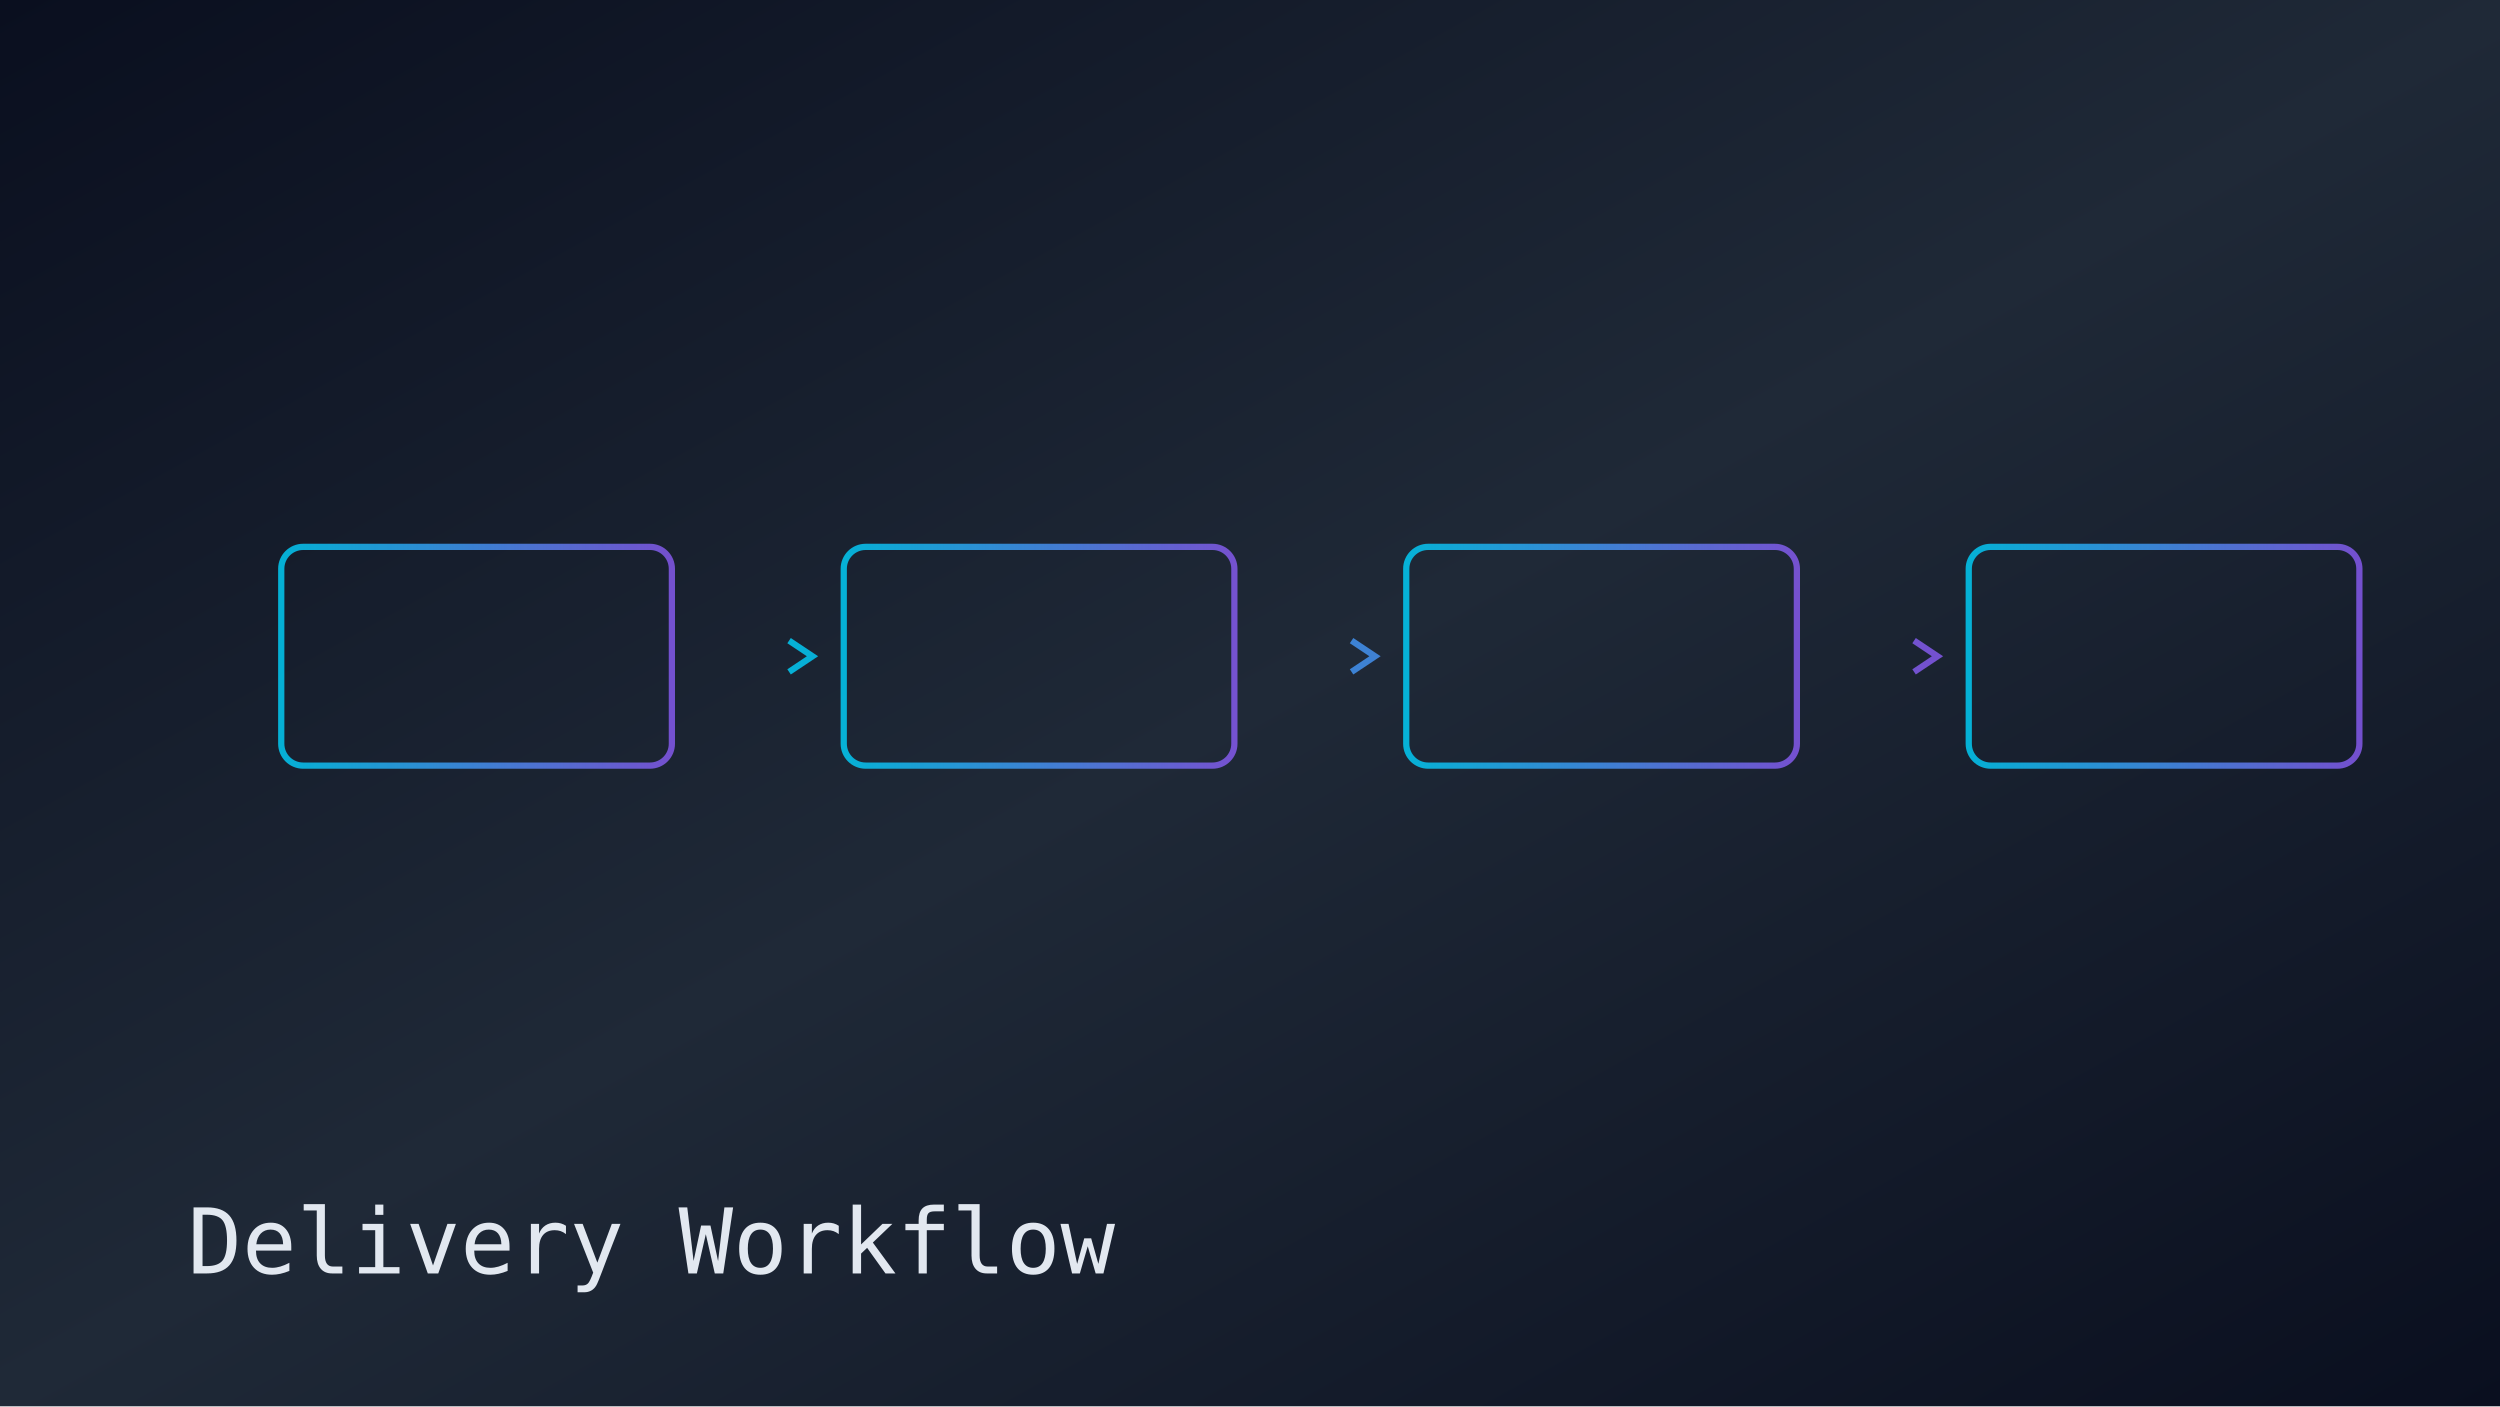
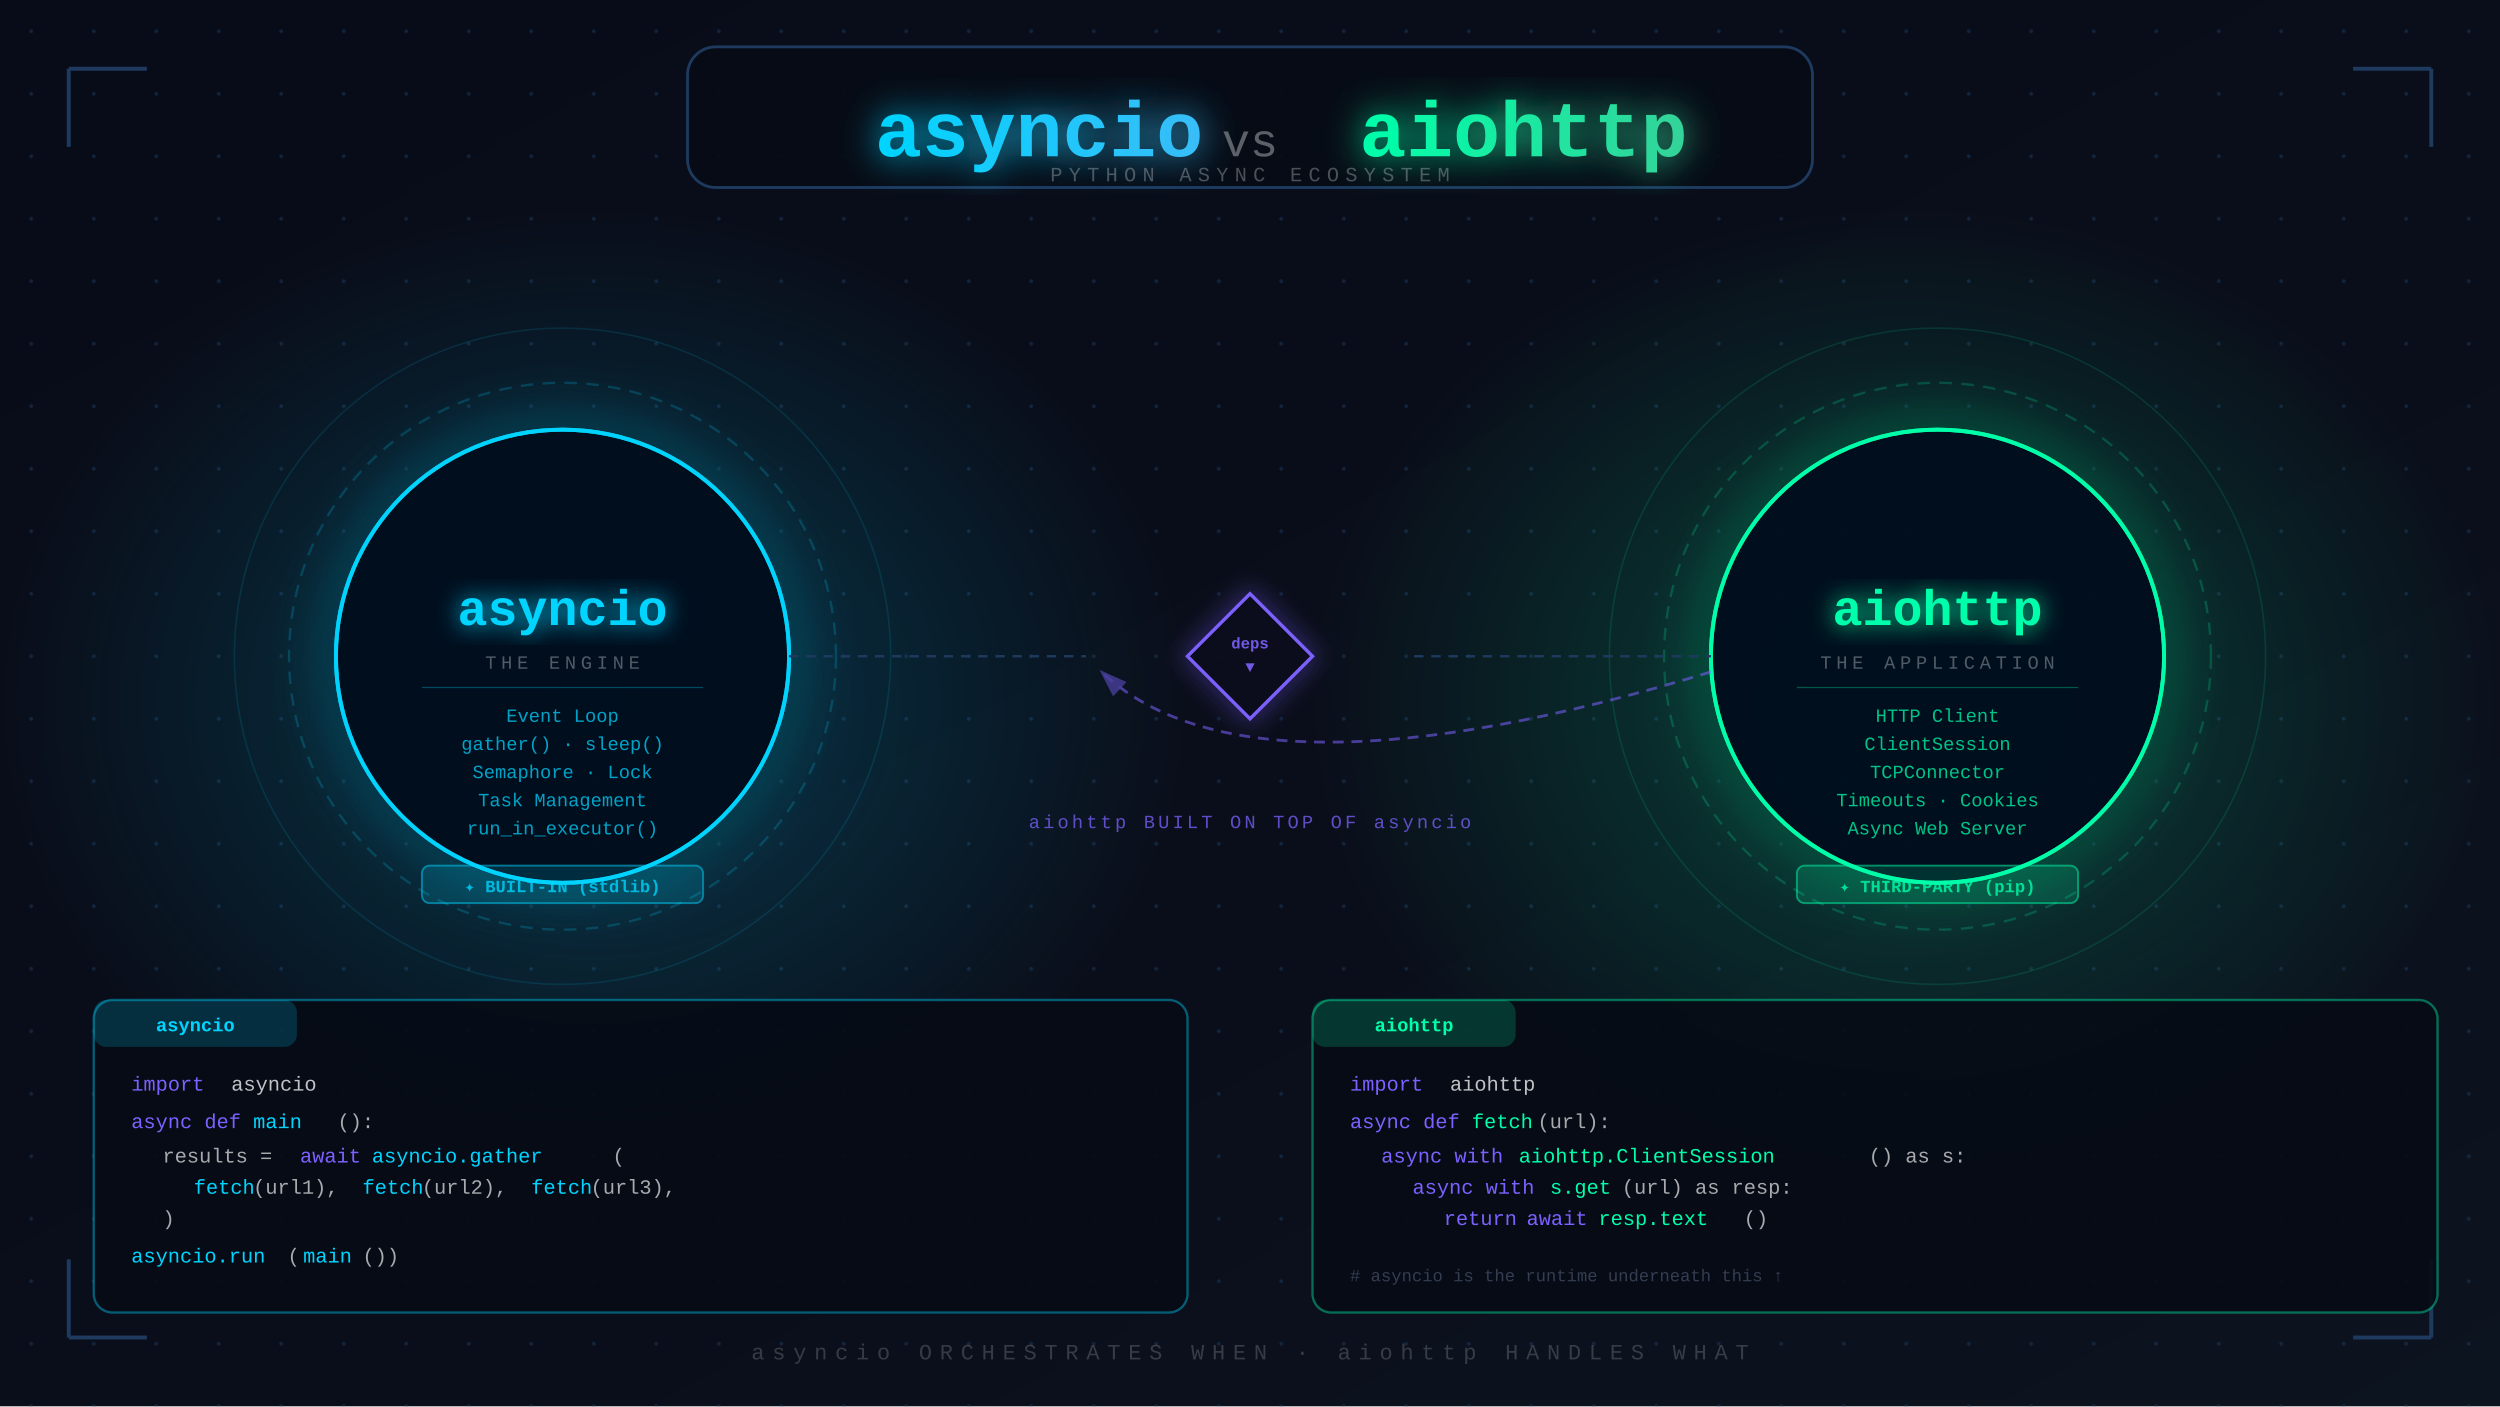
- <svg xmlns="http://www.w3.org/2000/svg" width="1600" height="900" viewBox="0 0 1600 900" role="img" aria-label="Workflow note section image">
+ <svg xmlns="http://www.w3.org/2000/svg" viewBox="0 0 1600 900" width="1600" height="900">
  <defs>
-     <linearGradient id="bg3" x1="0%" y1="0%" x2="100%" y2="100%">
-       <stop offset="0%" stop-color="#0a0f1f" />
-       <stop offset="50%" stop-color="#1f2937" />
-       <stop offset="100%" stop-color="#0a0f1f" />
+     <linearGradient id="bg" x1="0%" y1="0%" x2="100%" y2="100%">
+       <stop offset="0%" style="stop-color:#080c18" />
+       <stop offset="60%" style="stop-color:#0a0e1a" />
+       <stop offset="100%" style="stop-color:#0c1420" />
    </linearGradient>
-     <linearGradient id="arrow3" x1="0%" y1="0%" x2="100%" y2="0%">
-       <stop offset="0%" stop-color="#00d4ff" />
-       <stop offset="100%" stop-color="#8b5cf6" />
+     <radialGradient id="asyncioGlow" cx="50%" cy="50%" r="50%">
+       <stop offset="0%" style="stop-color:#00d4ff;stop-opacity:0.22" />
+       <stop offset="100%" style="stop-color:#00d4ff;stop-opacity:0" />
+     </radialGradient>
+     <radialGradient id="aiohttpGlow" cx="50%" cy="50%" r="50%">
+       <stop offset="0%" style="stop-color:#00ffaa;stop-opacity:0.22" />
+       <stop offset="100%" style="stop-color:#00ffaa;stop-opacity:0" />
+     </radialGradient>
+     <linearGradient id="titleCyan" x1="0%" y1="0%" x2="100%" y2="0%">
+       <stop offset="0%" style="stop-color:#00d4ff" />
+       <stop offset="100%" style="stop-color:#38bdf8" />
    </linearGradient>
+     <linearGradient id="titleGreen" x1="0%" y1="0%" x2="100%" y2="0%">
+       <stop offset="0%" style="stop-color:#00ffaa" />
+       <stop offset="100%" style="stop-color:#34d399" />
+     </linearGradient>
+     <pattern id="dots" width="40" height="40" patternUnits="userSpaceOnUse">
+       <circle cx="20" cy="20" r="1.2" fill="#1e3a5f" opacity="0.5" />
+     </pattern>
+     <filter id="fgCyan" x="-40%" y="-40%" width="180%" height="180%">
+       <feGaussianBlur stdDeviation="18" result="blur" />
+       <feMerge>
+         <feMergeNode in="blur" />
+         <feMergeNode in="SourceGraphic" />
+       </feMerge>
+     </filter>
+     <filter id="fgGreen" x="-40%" y="-40%" width="180%" height="180%">
+       <feGaussianBlur stdDeviation="18" result="blur" />
+       <feMerge>
+         <feMergeNode in="blur" />
+         <feMergeNode in="SourceGraphic" />
+       </feMerge>
+     </filter>
+     <filter id="softGlow" x="-20%" y="-20%" width="140%" height="140%">
+       <feGaussianBlur stdDeviation="8" result="blur" />
+       <feMerge>
+         <feMergeNode in="blur" />
+         <feMergeNode in="SourceGraphic" />
+       </feMerge>
+     </filter>
+     <filter id="titleGlow" x="-15%" y="-30%" width="130%" height="160%">
+       <feGaussianBlur stdDeviation="12" result="blur" />
+       <feMerge>
+         <feMergeNode in="blur" />
+         <feMergeNode in="SourceGraphic" />
+       </feMerge>
+     </filter>
  </defs>
-   <rect width="1600" height="900" fill="url(#bg3)" />
-   <g fill="none" stroke="url(#arrow3)" stroke-width="4" opacity="0.8">
-     <rect x="180" y="350" width="250" height="140" rx="14" />
-     <rect x="540" y="350" width="250" height="140" rx="14" />
-     <rect x="900" y="350" width="250" height="140" rx="14" />
-     <rect x="1260" y="350" width="250" height="140" rx="14" />
-     <path d="M430 420h90M790 420h90M1150 420h90" />
-     <path d="M505 410l15 10-15 10M865 410l15 10-15 10M1225 410l15 10-15 10" />
-   </g>
-   <text x="120" y="815" fill="#e2e8f0" font-family="Fira Code, monospace" font-size="58">Delivery Workflow</text>
+   <rect width="1600" height="900" fill="url(#bg)" />
+   <rect width="1600" height="900" fill="url(#dots)" />
+   <ellipse cx="380" cy="450" rx="380" ry="320" fill="url(#asyncioGlow)" />
+   <ellipse cx="1220" cy="450" rx="380" ry="320" fill="url(#aiohttpGlow)" />
+   <path d="M 44 44 L 44 94 M 44 44 L 94 44" stroke="#1e3a5f" stroke-width="2.5" fill="none" />
+   <path d="M 1556 44 L 1506 44 M 1556 44 L 1556 94" stroke="#1e3a5f" stroke-width="2.5" fill="none" />
+   <path d="M 44 856 L 44 806 M 44 856 L 94 856" stroke="#1e3a5f" stroke-width="2.5" fill="none" />
+   <path d="M 1556 856 L 1506 856 M 1556 856 L 1556 806" stroke="#1e3a5f" stroke-width="2.5" fill="none" />
+   <rect x="440" y="30" width="720" height="90" rx="18" fill="#060a14" opacity="0.88" />
+   <rect x="440" y="30" width="720" height="90" rx="18" fill="none" stroke="#1e3a5f" stroke-width="1.8" />
+   <text x="560" y="100" font-family="'Courier New', monospace" font-size="50" font-weight="900" fill="url(#titleCyan)" filter="url(#titleGlow)">asyncio</text>
+   <text x="800" y="100" font-family="'Courier New', monospace" font-size="30" font-weight="300" fill="#ffffff" text-anchor="middle" opacity="0.35">vs</text>
+   <text x="870" y="100" font-family="'Courier New', monospace" font-size="50" font-weight="900" fill="url(#titleGreen)" filter="url(#titleGlow)">aiohttp</text>
+   <text x="800" y="116" font-family="'Courier New', monospace" font-size="13" fill="#ffffff" text-anchor="middle" letter-spacing="4" opacity="0.28">PYTHON ASYNC ECOSYSTEM</text>
+   <circle cx="360" cy="420" r="210" fill="none" stroke="#00d4ff" stroke-width="1" opacity="0.12" />
+   <circle cx="360" cy="420" r="175" fill="none" stroke="#00d4ff" stroke-width="1.5" opacity="0.2" stroke-dasharray="8,6" />
+   <circle cx="360" cy="420" r="145" fill="#060e1c" stroke="#00d4ff" stroke-width="2.5" opacity="0.95" filter="url(#fgCyan)" />
+   <circle cx="360" cy="420" r="145" fill="none" stroke="#00d4ff" stroke-width="2.5" opacity="0.9" />
+   <text x="360" y="400" font-family="'Courier New', monospace" font-size="32" font-weight="900" fill="#00d4ff" text-anchor="middle" filter="url(#softGlow)">asyncio</text>
+   <text x="360" y="428" font-family="'Courier New', monospace" font-size="12" fill="#ffffff" text-anchor="middle" opacity="0.32" letter-spacing="3">THE ENGINE</text>
+   <line x1="270" y1="440" x2="450" y2="440" stroke="#00d4ff" stroke-width="0.8" opacity="0.3" />
+   <text x="360" y="462" font-family="'Courier New', monospace" font-size="12" fill="#00d4ff" text-anchor="middle" opacity="0.75">Event Loop</text>
+   <text x="360" y="480" font-family="'Courier New', monospace" font-size="12" fill="#00d4ff" text-anchor="middle" opacity="0.75">gather() · sleep()</text>
+   <text x="360" y="498" font-family="'Courier New', monospace" font-size="12" fill="#00d4ff" text-anchor="middle" opacity="0.75">Semaphore · Lock</text>
+   <text x="360" y="516" font-family="'Courier New', monospace" font-size="12" fill="#00d4ff" text-anchor="middle" opacity="0.75">Task Management</text>
+   <text x="360" y="534" font-family="'Courier New', monospace" font-size="12" fill="#00d4ff" text-anchor="middle" opacity="0.75">run_in_executor()</text>
+   <rect x="270" y="554" width="180" height="24" rx="5" fill="#00d4ff" opacity="0.15" />
+   <rect x="270" y="554" width="180" height="24" rx="5" fill="none" stroke="#00d4ff" stroke-width="1.2" opacity="0.5" />
+   <text x="360" y="571" font-family="'Courier New', monospace" font-size="11" fill="#00d4ff" text-anchor="middle" opacity="0.8" font-weight="700">✦ BUILT-IN  (stdlib)</text>
+   <circle cx="1240" cy="420" r="210" fill="none" stroke="#00ffaa" stroke-width="1" opacity="0.12" />
+   <circle cx="1240" cy="420" r="175" fill="none" stroke="#00ffaa" stroke-width="1.5" opacity="0.2" stroke-dasharray="8,6" />
+   <circle cx="1240" cy="420" r="145" fill="#060e1c" stroke="#00ffaa" stroke-width="2.5" opacity="0.95" filter="url(#fgGreen)" />
+   <circle cx="1240" cy="420" r="145" fill="none" stroke="#00ffaa" stroke-width="2.5" opacity="0.9" />
+   <text x="1240" y="400" font-family="'Courier New', monospace" font-size="32" font-weight="900" fill="#00ffaa" text-anchor="middle" filter="url(#softGlow)">aiohttp</text>
+   <text x="1240" y="428" font-family="'Courier New', monospace" font-size="12" fill="#ffffff" text-anchor="middle" opacity="0.32" letter-spacing="3">THE APPLICATION</text>
+   <line x1="1150" y1="440" x2="1330" y2="440" stroke="#00ffaa" stroke-width="0.8" opacity="0.3" />
+   <text x="1240" y="462" font-family="'Courier New', monospace" font-size="12" fill="#00ffaa" text-anchor="middle" opacity="0.75">HTTP Client</text>
+   <text x="1240" y="480" font-family="'Courier New', monospace" font-size="12" fill="#00ffaa" text-anchor="middle" opacity="0.75">ClientSession</text>
+   <text x="1240" y="498" font-family="'Courier New', monospace" font-size="12" fill="#00ffaa" text-anchor="middle" opacity="0.75">TCPConnector</text>
+   <text x="1240" y="516" font-family="'Courier New', monospace" font-size="12" fill="#00ffaa" text-anchor="middle" opacity="0.75">Timeouts · Cookies</text>
+   <text x="1240" y="534" font-family="'Courier New', monospace" font-size="12" fill="#00ffaa" text-anchor="middle" opacity="0.75">Async Web Server</text>
+   <rect x="1150" y="554" width="180" height="24" rx="5" fill="#00ffaa" opacity="0.15" />
+   <rect x="1150" y="554" width="180" height="24" rx="5" fill="none" stroke="#00ffaa" stroke-width="1.2" opacity="0.5" />
+   <text x="1240" y="571" font-family="'Courier New', monospace" font-size="11" fill="#00ffaa" text-anchor="middle" opacity="0.8" font-weight="700">✦ THIRD-PARTY  (pip)</text>
+   <line x1="505" y1="420" x2="695" y2="420" stroke="#1e3a5f" stroke-width="1.5" stroke-dasharray="6,5" />
+   <line x1="905" y1="420" x2="1095" y2="420" stroke="#1e3a5f" stroke-width="1.5" stroke-dasharray="6,5" />
+   <polygon points="800,380 840,420 800,460 760,420" fill="#0a0e1a" stroke="#7b61ff" stroke-width="2" opacity="0.95" filter="url(#softGlow)" />
+   <polygon points="800,380 840,420 800,460 760,420" fill="none" stroke="#7b61ff" stroke-width="2" opacity="0.9" />
+   <path d="M 1095 430 Q 800 520 705 430" fill="none" stroke="#7b61ff" stroke-width="1.8" stroke-dasharray="7,5" opacity="0.55" marker-end="url(#arrowPurple)" />
+   <defs>
+     <marker id="arrowPurple" markerWidth="10" markerHeight="7" refX="9" refY="3.5" orient="auto">
+       <polygon points="0 0, 10 3.5, 0 7" fill="#7b61ff" opacity="0.8" />
+     </marker>
+     <marker id="arrowCyan" markerWidth="10" markerHeight="7" refX="9" refY="3.5" orient="auto">
+       <polygon points="0 0, 10 3.5, 0 7" fill="#00d4ff" opacity="0.8" />
+     </marker>
+   </defs>
+   <text x="800" y="530" font-family="'Courier New', monospace" font-size="12" fill="#7b61ff" text-anchor="middle" opacity="0.75" letter-spacing="2">aiohttp  BUILT ON TOP OF  asyncio</text>
+   <text x="800" y="415" font-family="'Courier New', monospace" font-size="10" fill="#7b61ff" text-anchor="middle" opacity="0.9" font-weight="700">deps</text>
+   <text x="800" y="430" font-family="'Courier New', monospace" font-size="10" fill="#7b61ff" text-anchor="middle" opacity="0.9">▼</text>
+   <rect x="60" y="640" width="700" height="200" rx="12" fill="#060a14" opacity="0.88" />
+   <rect x="60" y="640" width="700" height="200" rx="12" fill="none" stroke="#00d4ff" stroke-width="1.5" opacity="0.4" />
+   <rect x="60" y="640" width="130" height="30" rx="8" fill="#00d4ff" opacity="0.18" />
+   <text x="125" y="660" font-family="'Courier New', monospace" font-size="12" fill="#00d4ff" text-anchor="middle" font-weight="700">asyncio</text>
+   <text x="84" y="698" font-family="'Courier New', monospace" font-size="13" fill="#7b61ff">import</text>
+   <text x="148" y="698" font-family="'Courier New', monospace" font-size="13" fill="#ffffff" opacity="0.75">asyncio</text>
+   <text x="84" y="722" font-family="'Courier New', monospace" font-size="13" fill="#7b61ff">async def</text>
+   <text x="162" y="722" font-family="'Courier New', monospace" font-size="13" fill="#00d4ff">main</text>
+   <text x="216" y="722" font-family="'Courier New', monospace" font-size="13" fill="#ffffff" opacity="0.65">():</text>
+   <text x="104" y="744" font-family="'Courier New', monospace" font-size="13" fill="#ffffff" opacity="0.65">results =</text>
+   <text x="192" y="744" font-family="'Courier New', monospace" font-size="13" fill="#7b61ff">await</text>
+   <text x="238" y="744" font-family="'Courier New', monospace" font-size="13" fill="#00d4ff">asyncio.gather</text>
+   <text x="392" y="744" font-family="'Courier New', monospace" font-size="13" fill="#ffffff" opacity="0.65">(</text>
+   <text x="124" y="764" font-family="'Courier New', monospace" font-size="13" fill="#00d4ff">fetch</text>
+   <text x="162" y="764" font-family="'Courier New', monospace" font-size="13" fill="#ffffff" opacity="0.65">(url1),</text>
+   <text x="232" y="764" font-family="'Courier New', monospace" font-size="13" fill="#00d4ff">fetch</text>
+   <text x="270" y="764" font-family="'Courier New', monospace" font-size="13" fill="#ffffff" opacity="0.65">(url2),</text>
+   <text x="340" y="764" font-family="'Courier New', monospace" font-size="13" fill="#00d4ff">fetch</text>
+   <text x="378" y="764" font-family="'Courier New', monospace" font-size="13" fill="#ffffff" opacity="0.65">(url3),</text>
+   <text x="104" y="784" font-family="'Courier New', monospace" font-size="13" fill="#ffffff" opacity="0.65">)</text>
+   <text x="84" y="808" font-family="'Courier New', monospace" font-size="13" fill="#00d4ff">asyncio.run</text>
+   <text x="184" y="808" font-family="'Courier New', monospace" font-size="13" fill="#ffffff" opacity="0.65">(</text>
+   <text x="194" y="808" font-family="'Courier New', monospace" font-size="13" fill="#00d4ff">main</text>
+   <text x="232" y="808" font-family="'Courier New', monospace" font-size="13" fill="#ffffff" opacity="0.65">())</text>
+   <rect x="840" y="640" width="720" height="200" rx="12" fill="#060a14" opacity="0.88" />
+   <rect x="840" y="640" width="720" height="200" rx="12" fill="none" stroke="#00ffaa" stroke-width="1.5" opacity="0.4" />
+   <rect x="840" y="640" width="130" height="30" rx="8" fill="#00ffaa" opacity="0.18" />
+   <text x="905" y="660" font-family="'Courier New', monospace" font-size="12" fill="#00ffaa" text-anchor="middle" font-weight="700">aiohttp</text>
+   <text x="864" y="698" font-family="'Courier New', monospace" font-size="13" fill="#7b61ff">import</text>
+   <text x="928" y="698" font-family="'Courier New', monospace" font-size="13" fill="#ffffff" opacity="0.75">aiohttp</text>
+   <text x="864" y="722" font-family="'Courier New', monospace" font-size="13" fill="#7b61ff">async def</text>
+   <text x="942" y="722" font-family="'Courier New', monospace" font-size="13" fill="#00ffaa">fetch</text>
+   <text x="984" y="722" font-family="'Courier New', monospace" font-size="13" fill="#ffffff" opacity="0.65">(url):</text>
+   <text x="884" y="744" font-family="'Courier New', monospace" font-size="13" fill="#7b61ff">async with</text>
+   <text x="972" y="744" font-family="'Courier New', monospace" font-size="13" fill="#00ffaa">aiohttp.ClientSession</text>
+   <text x="1196" y="744" font-family="'Courier New', monospace" font-size="13" fill="#ffffff" opacity="0.65">() as s:</text>
+   <text x="904" y="764" font-family="'Courier New', monospace" font-size="13" fill="#7b61ff">async with</text>
+   <text x="992" y="764" font-family="'Courier New', monospace" font-size="13" fill="#00ffaa">s.get</text>
+   <text x="1038" y="764" font-family="'Courier New', monospace" font-size="13" fill="#ffffff" opacity="0.65">(url) as resp:</text>
+   <text x="924" y="784" font-family="'Courier New', monospace" font-size="13" fill="#7b61ff">return</text>
+   <text x="977" y="784" font-family="'Courier New', monospace" font-size="13" fill="#7b61ff">await</text>
+   <text x="1023" y="784" font-family="'Courier New', monospace" font-size="13" fill="#00ffaa">resp.text</text>
+   <text x="1116" y="784" font-family="'Courier New', monospace" font-size="13" fill="#ffffff" opacity="0.65">()</text>
+   <text x="864" y="820" font-family="'Courier New', monospace" font-size="11" fill="#444d66" opacity="0.75"># asyncio is the runtime underneath this ↑</text>
+   <text x="800" y="870" font-family="'Courier New', monospace" font-size="14" fill="#ffffff" text-anchor="middle" opacity="0.18" letter-spacing="5">
+     asyncio ORCHESTRATES WHEN · aiohttp HANDLES WHAT
+   </text>
</svg>
